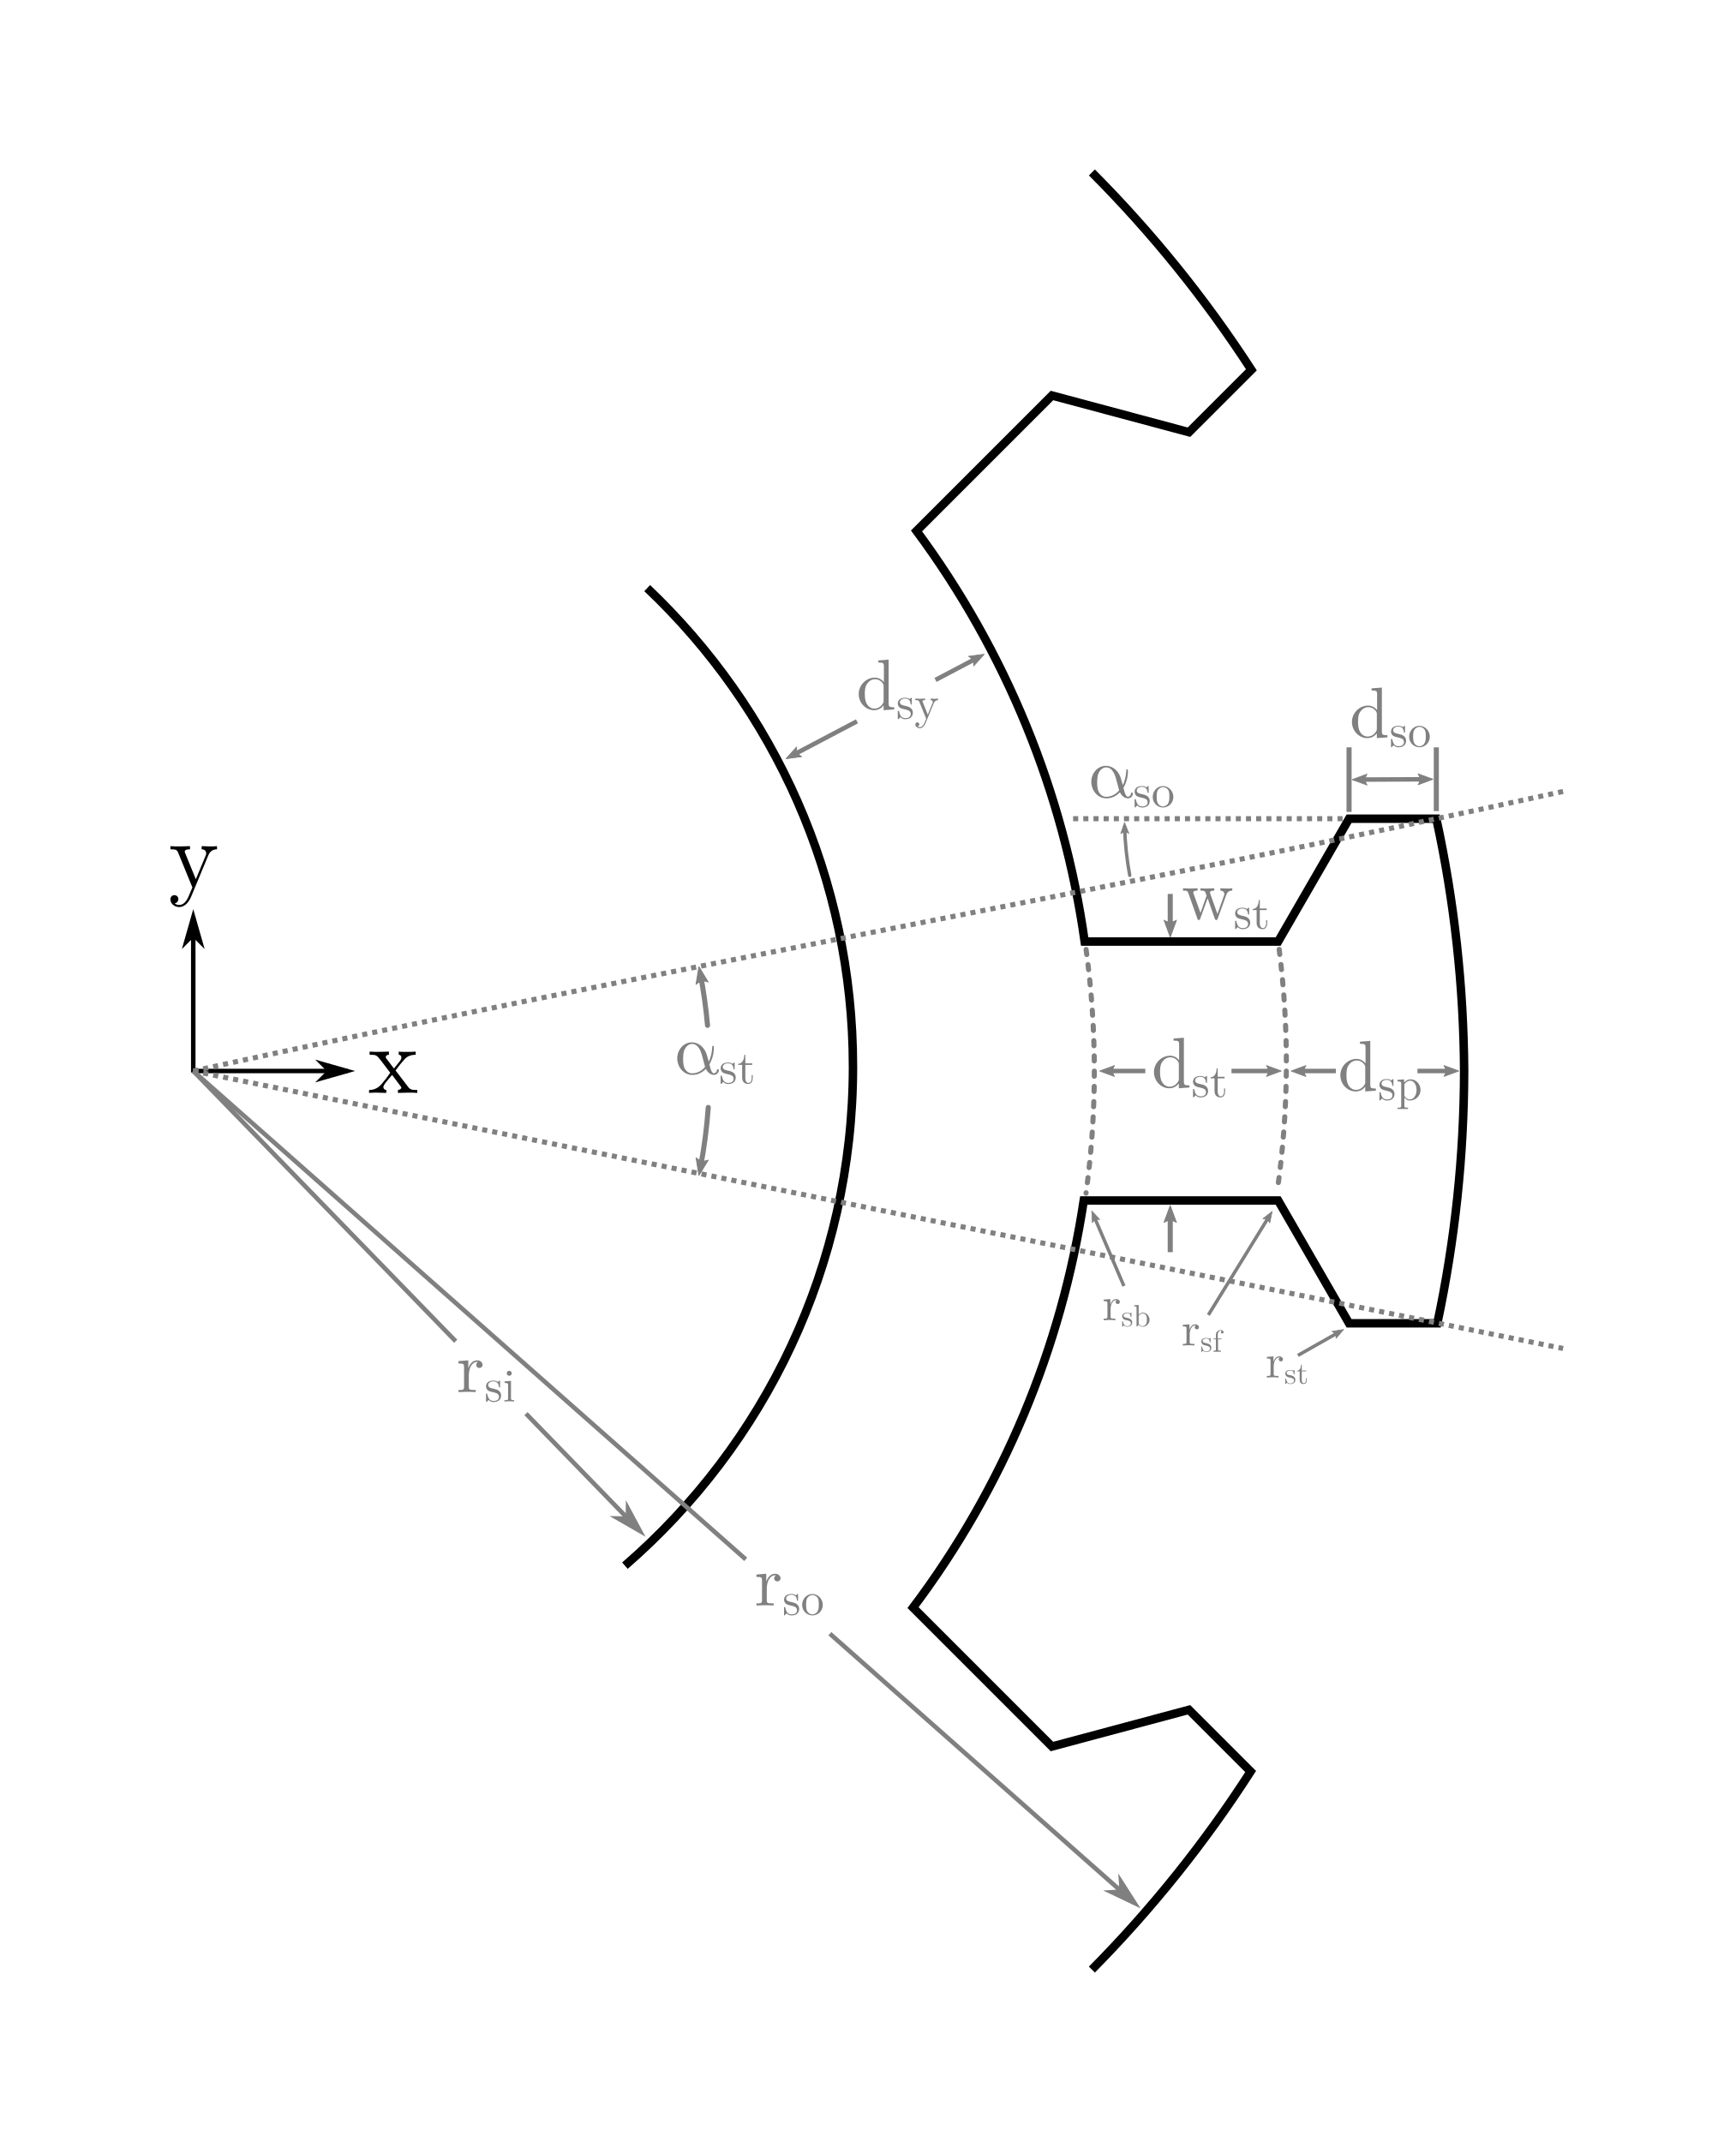
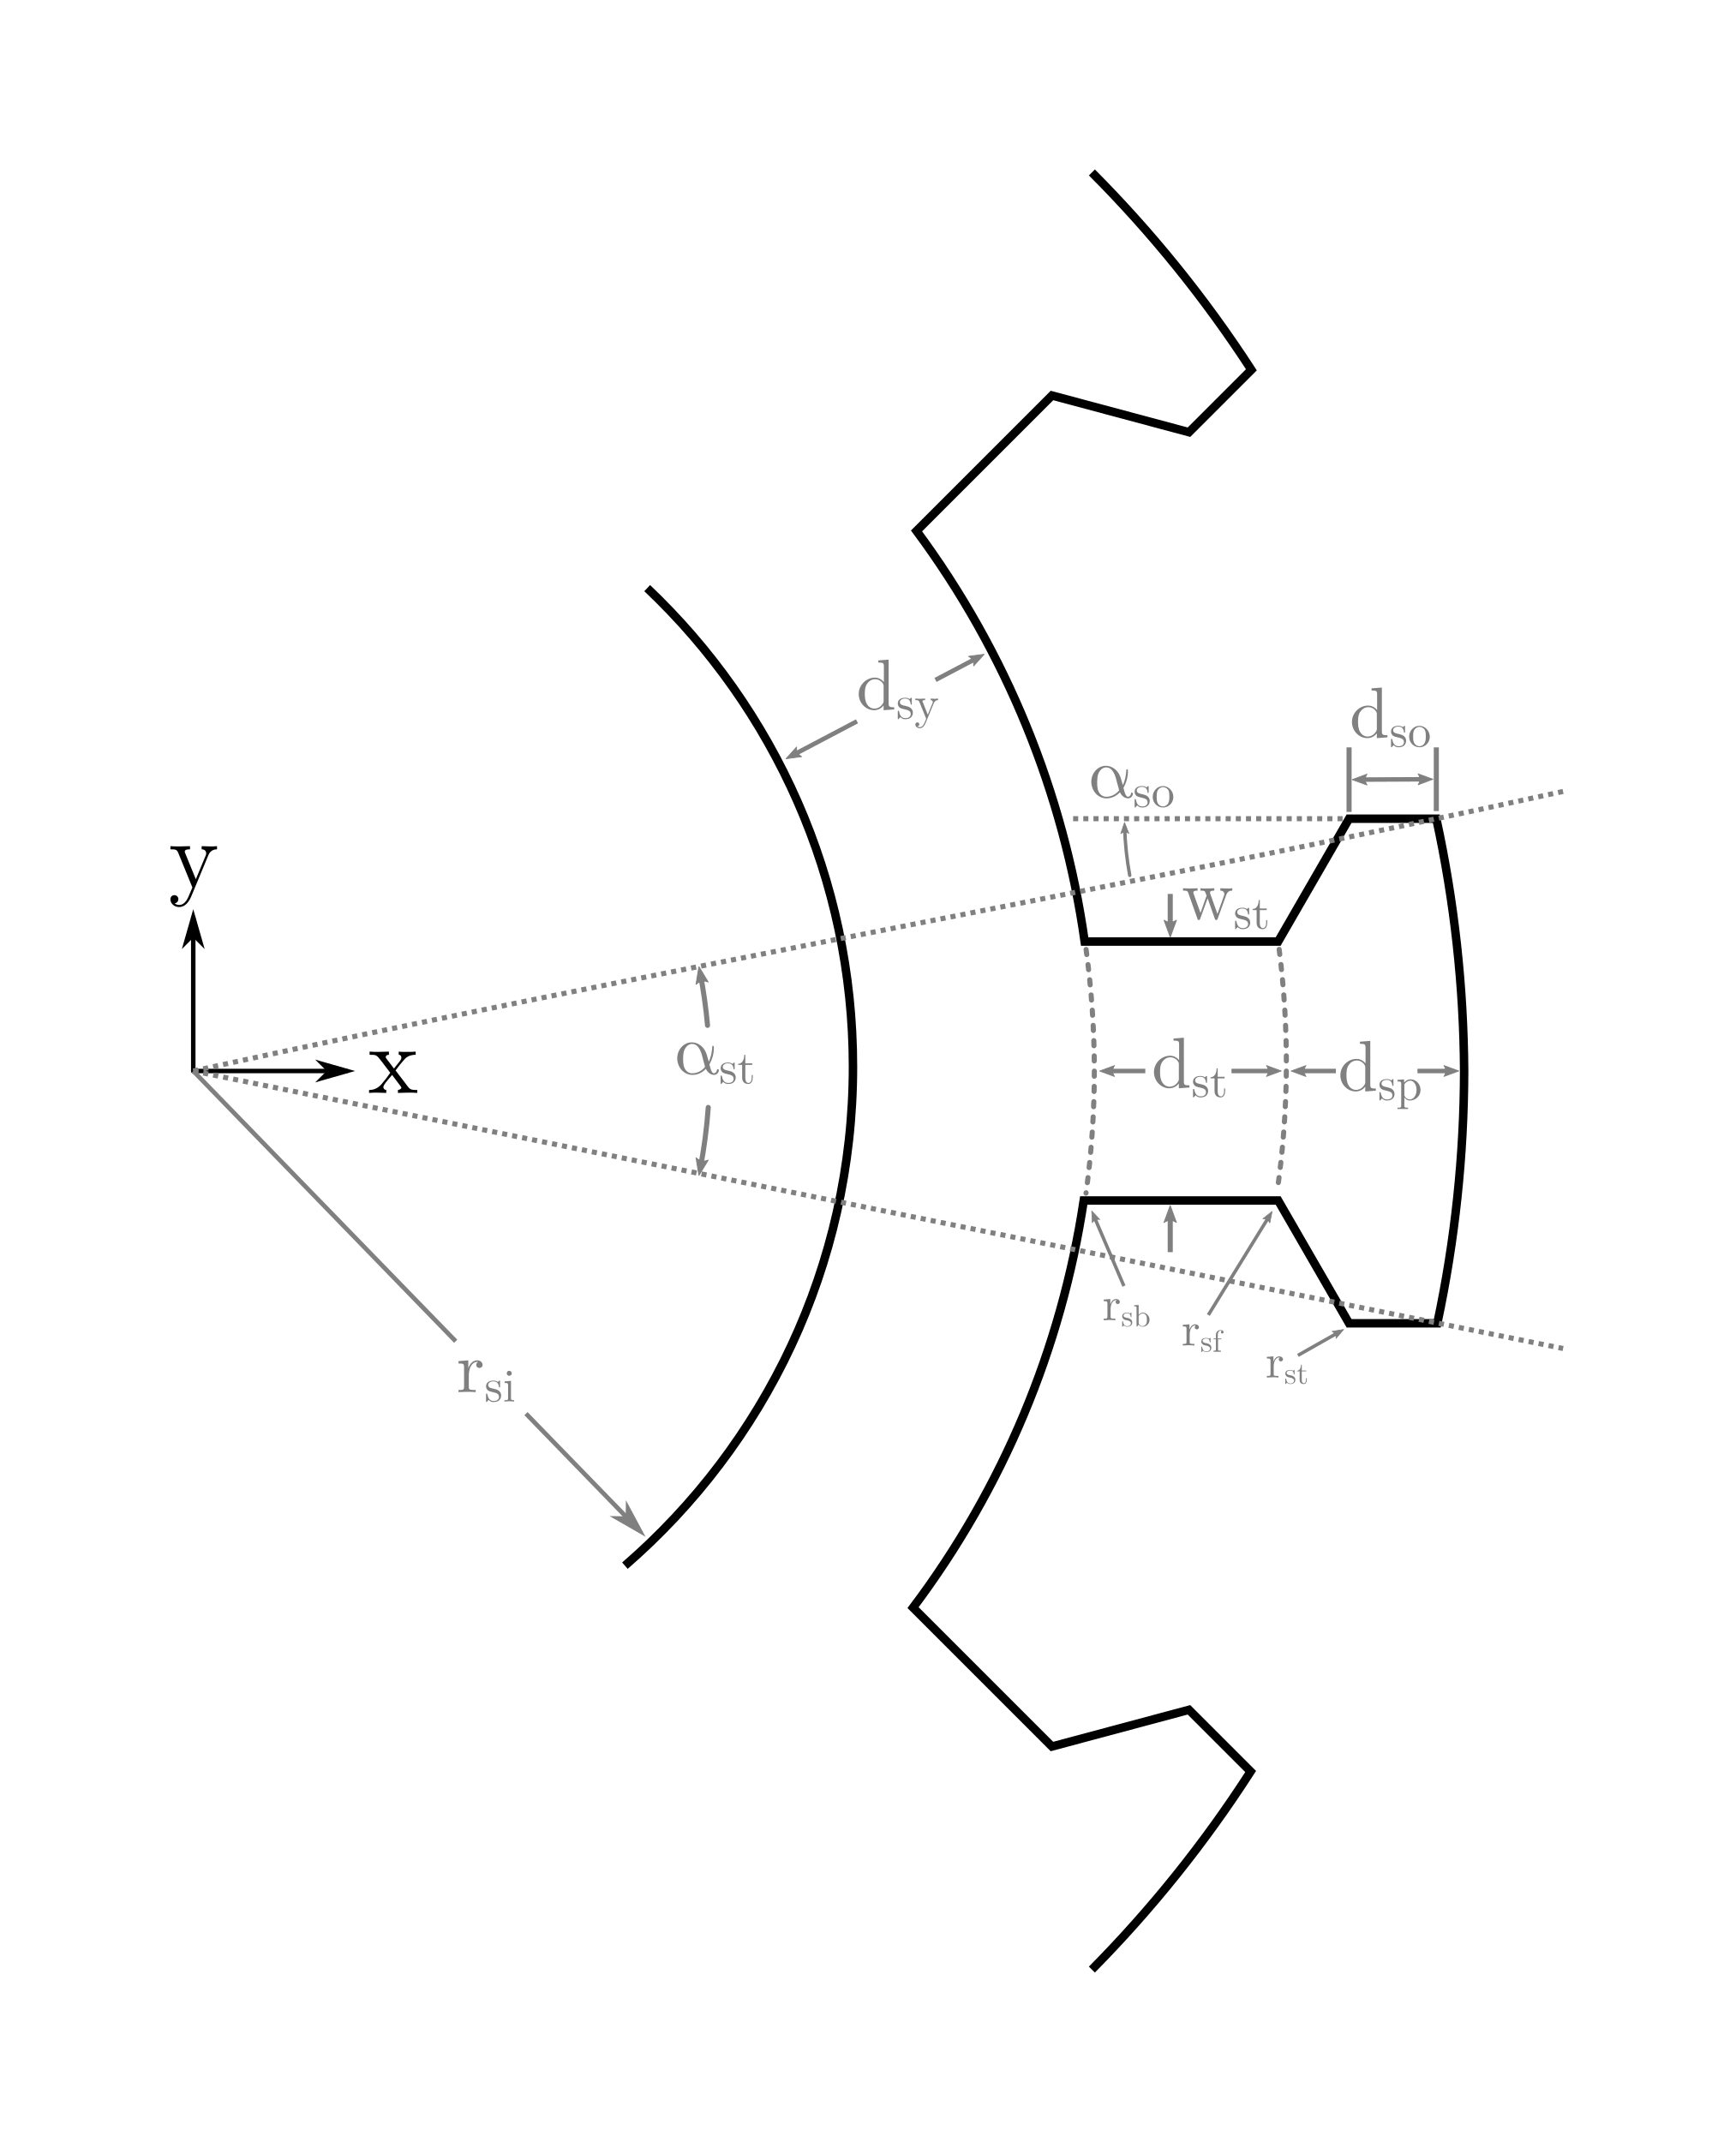
<svg xmlns="http://www.w3.org/2000/svg" width="102.416mm" height="126.409mm" viewBox="0 0 102.416 126.409" version="1.1" id="svg837">
  <defs id="defs831">
    <marker style="overflow:visible" id="marker3880" refX="0" refY="0" orient="auto">
      <path transform="matrix(0.3,0,0,0.3,-0.69,0)" d="M 8.719,4.034 -2.207,0.016 8.719,-4.002 c -1.745,2.372 -1.735,5.617 -6e-7,8.035 z" style="fill:#808080;fill-opacity:1;fill-rule:evenodd;stroke:#808080;stroke-width:0.625;stroke-linejoin:round;stroke-opacity:1" id="path3878" />
    </marker>
    <marker style="overflow:visible" id="marker3570" refX="0" refY="0" orient="auto">
      <path transform="matrix(0.3,0,0,0.3,-0.69,0)" d="M 8.719,4.034 -2.207,0.016 8.719,-4.002 c -1.745,2.372 -1.735,5.617 -6e-7,8.035 z" style="fill:#808080;fill-opacity:1;fill-rule:evenodd;stroke:#808080;stroke-width:0.625;stroke-linejoin:round;stroke-opacity:1" id="path3568" />
    </marker>
    <marker orient="auto" refY="0" refX="0" id="marker3248" style="overflow:visible">
      <path id="path3246" style="fill:#808080;fill-opacity:1;fill-rule:evenodd;stroke:#808080;stroke-width:0.625;stroke-linejoin:round;stroke-opacity:1" d="M 8.719,4.034 -2.207,0.016 8.719,-4.002 c -1.745,2.372 -1.735,5.617 -6e-7,8.035 z" transform="matrix(-0.3,0,0,-0.3,0.69,0)" />
    </marker>
    <marker orient="auto" refY="0" refX="0" id="marker2950" style="overflow:visible">
      <path id="path2948" style="fill:#808080;fill-opacity:1;fill-rule:evenodd;stroke:#808080;stroke-width:0.625;stroke-linejoin:round;stroke-opacity:1" d="M 8.719,4.034 -2.207,0.016 8.719,-4.002 c -1.745,2.372 -1.735,5.617 -6e-7,8.035 z" transform="matrix(-0.3,0,0,-0.3,0.69,0)" />
    </marker>
    <marker orient="auto" refY="0" refX="0" id="marker2658" style="overflow:visible">
      <path id="path2656" style="fill:#808080;fill-opacity:1;fill-rule:evenodd;stroke:#808080;stroke-width:0.625;stroke-linejoin:round;stroke-opacity:1" d="M 8.719,4.034 -2.207,0.016 8.719,-4.002 c -1.745,2.372 -1.735,5.617 -6e-7,8.035 z" transform="matrix(-0.3,0,0,-0.3,0.69,0)" />
    </marker>
    <marker orient="auto" refY="0" refX="0" id="marker20296" style="overflow:visible">
      <path id="path20294" style="fill:#808080;fill-opacity:1;fill-rule:evenodd;stroke:#808080;stroke-width:0.625;stroke-linejoin:round;stroke-opacity:1" d="M 8.719,4.034 -2.207,0.016 8.719,-4.002 c -1.745,2.372 -1.735,5.617 -6e-7,8.035 z" transform="matrix(0.3,0,0,0.3,-0.69,0)" />
    </marker>
    <marker orient="auto" refY="0" refX="0" id="marker20010" style="overflow:visible">
      <path id="path20008" style="fill:#808080;fill-opacity:1;fill-rule:evenodd;stroke:#808080;stroke-width:0.625;stroke-linejoin:round;stroke-opacity:1" d="M 8.719,4.034 -2.207,0.016 8.719,-4.002 c -1.745,2.372 -1.735,5.617 -6e-7,8.035 z" transform="matrix(0.3,0,0,0.3,-0.69,0)" />
    </marker>
    <marker orient="auto" refY="0" refX="0" id="marker19730" style="overflow:visible">
      <path id="path19728" style="fill:#808080;fill-opacity:1;fill-rule:evenodd;stroke:#808080;stroke-width:0.625;stroke-linejoin:round;stroke-opacity:1" d="M 8.719,4.034 -2.207,0.016 8.719,-4.002 c -1.745,2.372 -1.735,5.617 -6e-7,8.035 z" transform="matrix(0.3,0,0,0.3,-0.69,0)" />
    </marker>
    <marker style="overflow:visible" id="marker17805" refX="0" refY="0" orient="auto">
      <path transform="matrix(0.3,0,0,0.3,-0.69,0)" d="M 8.719,4.034 -2.207,0.016 8.719,-4.002 c -1.745,2.372 -1.735,5.617 -6e-7,8.035 z" style="fill:#808080;fill-opacity:1;fill-rule:evenodd;stroke:#808080;stroke-width:0.625;stroke-linejoin:round;stroke-opacity:1" id="path17803" />
    </marker>
    <marker orient="auto" refY="0" refX="0" id="marker17391" style="overflow:visible">
      <path id="path17389" style="fill:#808080;fill-opacity:1;fill-rule:evenodd;stroke:#808080;stroke-width:0.625;stroke-linejoin:round;stroke-opacity:1" d="M 8.719,4.034 -2.207,0.016 8.719,-4.002 c -1.745,2.372 -1.735,5.617 -6e-7,8.035 z" transform="matrix(0.3,0,0,0.3,-0.69,0)" />
    </marker>
    <marker style="overflow:visible" id="marker17285" refX="0" refY="0" orient="auto">
      <path transform="matrix(-0.3,0,0,-0.3,0.69,0)" d="M 8.719,4.034 -2.207,0.016 8.719,-4.002 c -1.745,2.372 -1.735,5.617 -6e-7,8.035 z" style="fill:#808080;fill-opacity:1;fill-rule:evenodd;stroke:#808080;stroke-width:0.625;stroke-linejoin:round;stroke-opacity:1" id="path17283" />
    </marker>
    <marker orient="auto" refY="0" refX="0" id="marker16045" style="overflow:visible">
      <path id="path16043" style="fill:#808080;fill-opacity:1;fill-rule:evenodd;stroke:#808080;stroke-width:0.625;stroke-linejoin:round;stroke-opacity:1" d="M 8.719,4.034 -2.207,0.016 8.719,-4.002 c -1.745,2.372 -1.735,5.617 -6e-7,8.035 z" transform="matrix(-0.3,0,0,-0.3,0.69,0)" />
    </marker>
    <marker style="overflow:visible" id="marker15777" refX="0" refY="0" orient="auto">
      <path transform="matrix(0.3,0,0,0.3,-0.69,0)" d="M 8.719,4.034 -2.207,0.016 8.719,-4.002 c -1.745,2.372 -1.735,5.617 -6e-7,8.035 z" style="fill:#808080;fill-opacity:1;fill-rule:evenodd;stroke:#808080;stroke-width:0.625;stroke-linejoin:round;stroke-opacity:1" id="path15775" />
    </marker>
    <marker style="overflow:visible" id="marker15515" refX="0" refY="0" orient="auto">
      <path transform="matrix(-0.3,0,0,-0.3,0.69,0)" d="M 8.719,4.034 -2.207,0.016 8.719,-4.002 c -1.745,2.372 -1.735,5.617 -6e-7,8.035 z" style="fill:#808080;fill-opacity:1;fill-rule:evenodd;stroke:#808080;stroke-width:0.625;stroke-linejoin:round;stroke-opacity:1" id="path15513" />
    </marker>
    <marker orient="auto" refY="0" refX="0" id="marker15259" style="overflow:visible">
      <path id="path15257" style="fill:#808080;fill-opacity:1;fill-rule:evenodd;stroke:#808080;stroke-width:0.625;stroke-linejoin:round;stroke-opacity:1" d="M 8.719,4.034 -2.207,0.016 8.719,-4.002 c -1.745,2.372 -1.735,5.617 -6e-7,8.035 z" transform="matrix(0.3,0,0,0.3,-0.69,0)" />
    </marker>
    <marker orient="auto" refY="0" refX="0" id="marker14643" style="overflow:visible">
      <path id="path14641" style="fill:#808080;fill-opacity:1;fill-rule:evenodd;stroke:#808080;stroke-width:0.625;stroke-linejoin:round;stroke-opacity:1" d="M 8.719,4.034 -2.207,0.016 8.719,-4.002 c -1.745,2.372 -1.735,5.617 -6e-7,8.035 z" transform="matrix(-0.3,0,0,-0.3,0.69,0)" />
    </marker>
    <marker style="overflow:visible" id="marker14399" refX="0" refY="0" orient="auto">
      <path transform="matrix(0.3,0,0,0.3,-0.69,0)" d="M 8.719,4.034 -2.207,0.016 8.719,-4.002 c -1.745,2.372 -1.735,5.617 -6e-7,8.035 z" style="fill:#808080;fill-opacity:1;fill-rule:evenodd;stroke:#808080;stroke-width:0.625;stroke-linejoin:round;stroke-opacity:1" id="path14397" />
    </marker>
    <marker style="overflow:visible" id="marker9164" refX="0" refY="0" orient="auto">
      <path transform="matrix(0.3,0,0,0.3,-0.69,0)" d="M 8.719,4.034 -2.207,0.016 8.719,-4.002 c -1.745,2.372 -1.735,5.617 -6e-7,8.035 z" style="fill:#808080;fill-opacity:1;fill-rule:evenodd;stroke:#808080;stroke-width:0.625;stroke-linejoin:round;stroke-opacity:1" id="path9162" />
    </marker>
    <marker orient="auto" refY="0" refX="0" id="marker8352" style="overflow:visible">
      <path id="path8350" style="fill:#808080;fill-opacity:1;fill-rule:evenodd;stroke:#808080;stroke-width:0.625;stroke-linejoin:round;stroke-opacity:1" d="M 8.719,4.034 -2.207,0.016 8.719,-4.002 c -1.745,2.372 -1.735,5.617 -6e-7,8.035 z" transform="matrix(0.3,0,0,0.3,-0.69,0)" />
    </marker>
    <marker orient="auto" refY="0" refX="0" id="marker8126" style="overflow:visible">
      <path id="path8124" d="M 0,0 5,-5 -12.5,0 5,5 Z" style="fill:#808080;fill-opacity:1;fill-rule:evenodd;stroke:#808080;stroke-width:1pt;stroke-opacity:1" transform="matrix(-0.4,0,0,-0.4,-4,0)" />
-     </marker>
-     <marker style="overflow:visible" id="marker7640" refX="0" refY="0" orient="auto">
-       <path transform="matrix(-0.4,0,0,-0.4,-4,0)" style="fill:#808080;fill-opacity:1;fill-rule:evenodd;stroke:#808080;stroke-width:1pt;stroke-opacity:1" d="M 0,0 5,-5 -12.5,0 5,5 Z" id="path7638" />
    </marker>
    <marker orient="auto" refY="0" refX="0" id="marker7438" style="overflow:visible">
      <path id="path7436" d="M 0,0 5,-5 -12.5,0 5,5 Z" style="fill:#808080;fill-opacity:1;fill-rule:evenodd;stroke:#808080;stroke-width:1pt;stroke-opacity:1" transform="matrix(-0.4,0,0,-0.4,-4,0)" />
    </marker>
    <marker style="overflow:visible" id="marker7230" refX="0" refY="0" orient="auto">
      <path transform="matrix(-0.4,0,0,-0.4,-4,0)" style="fill:#000000;fill-opacity:1;fill-rule:evenodd;stroke:#000000;stroke-width:1pt;stroke-opacity:1" d="M 0,0 5,-5 -12.5,0 5,5 Z" id="path7228" />
    </marker>
    <marker orient="auto" refY="0" refX="0" id="marker7028" style="overflow:visible">
      <path id="path7026" d="M 0,0 5,-5 -12.5,0 5,5 Z" style="fill:#000000;fill-opacity:1;fill-rule:evenodd;stroke:#000000;stroke-width:1pt;stroke-opacity:1" transform="matrix(-0.4,0,0,-0.4,-4,0)" />
    </marker>
    <marker style="overflow:visible" id="marker6234" refX="0" refY="0" orient="auto">
      <path transform="matrix(-0.4,0,0,-0.4,-4,0)" style="fill:#808080;fill-opacity:1;fill-rule:evenodd;stroke:#808080;stroke-width:1pt;stroke-opacity:1" d="M 0,0 5,-5 -12.5,0 5,5 Z" id="path6232" />
    </marker>
    <marker orient="auto" refY="0" refX="0" id="marker5826" style="overflow:visible">
      <path id="path5824" d="M 0,0 5,-5 -12.5,0 5,5 Z" style="fill:#000000;fill-opacity:1;fill-rule:evenodd;stroke:#000000;stroke-width:1pt;stroke-opacity:1" transform="matrix(-0.4,0,0,-0.4,-4,0)" />
    </marker>
    <marker orient="auto" refY="0" refX="0" id="marker3124" style="overflow:visible">
      <path id="path3122" style="fill:#808080;fill-opacity:1;fill-rule:evenodd;stroke:#808080;stroke-width:0.625;stroke-linejoin:round;stroke-opacity:1" d="M 8.719,4.034 -2.207,0.016 8.719,-4.002 c -1.745,2.372 -1.735,5.617 -6e-7,8.035 z" transform="matrix(-0.3,0,0,-0.3,0.69,0)" />
    </marker>
    <marker style="overflow:visible" id="marker1741" refX="0" refY="0" orient="auto">
      <path transform="matrix(-0.4,0,0,-0.4,-4,0)" style="fill:#000000;fill-opacity:1;fill-rule:evenodd;stroke:#000000;stroke-width:1pt;stroke-opacity:1" d="M 0,0 5,-5 -12.5,0 5,5 Z" id="path1739" />
    </marker>
    <marker orient="auto" refY="0" refX="0" id="marker12119" style="overflow:visible">
      <path id="path12117" d="M 0,0 5,-5 -12.5,0 5,5 Z" style="fill:#808080;fill-opacity:1;fill-rule:evenodd;stroke:#808080;stroke-width:1pt;stroke-opacity:1" transform="matrix(-0.4,0,0,-0.4,-4,0)" />
    </marker>
    <marker orient="auto" refY="0" refX="0" id="marker11779" style="overflow:visible">
      <path id="path11777" d="M 0,0 5,-5 -12.5,0 5,5 Z" style="fill:#808080;fill-opacity:1;fill-rule:evenodd;stroke:#808080;stroke-width:1pt;stroke-opacity:1" transform="matrix(0.4,0,0,0.4,4,0)" />
    </marker>
    <marker style="overflow:visible" id="marker4852" refX="0" refY="0" orient="auto">
      <path transform="matrix(-0.3,0,0,-0.3,0.69,0)" d="M 8.719,4.034 -2.207,0.016 8.719,-4.002 c -1.745,2.372 -1.735,5.617 -6e-7,8.035 z" style="fill:#808080;fill-opacity:1;fill-rule:evenodd;stroke:#808080;stroke-width:0.625;stroke-linejoin:round;stroke-opacity:1" id="path4850" />
    </marker>
    <marker style="overflow:visible" id="marker3691" refX="0" refY="0" orient="auto">
      <path transform="matrix(-0.3,0,0,-0.3,0.69,0)" d="M 8.719,4.034 -2.207,0.016 8.719,-4.002 c -1.745,2.372 -1.735,5.617 -6e-7,8.035 z" style="fill:#000000;fill-opacity:1;fill-rule:evenodd;stroke:#000000;stroke-width:0.625;stroke-linejoin:round;stroke-opacity:1" id="path3689" />
    </marker>
    <marker style="overflow:visible" id="marker3429" refX="0" refY="0" orient="auto">
      <path transform="matrix(0.2,0,0,0.2,1.2,0)" style="fill:#808080;fill-opacity:1;fill-rule:evenodd;stroke:#808080;stroke-width:1pt;stroke-opacity:1" d="M 0,0 5,-5 -12.5,0 5,5 Z" id="path3427" />
    </marker>
    <marker style="overflow:visible" id="marker2019" refX="0" refY="0" orient="auto">
      <path transform="matrix(-0.3,0,0,-0.3,0.69,0)" d="M 8.719,4.034 -2.207,0.016 8.719,-4.002 c -1.745,2.372 -1.735,5.617 -6e-7,8.035 z" style="fill:#999999;fill-opacity:1;fill-rule:evenodd;stroke:#999999;stroke-width:0.625;stroke-linejoin:round;stroke-opacity:1" id="path2017" />
    </marker>
    <marker style="overflow:visible" id="marker1781" refX="0" refY="0" orient="auto">
      <path transform="matrix(0.3,0,0,0.3,-0.69,0)" d="M 8.719,4.034 -2.207,0.016 8.719,-4.002 c -1.745,2.372 -1.735,5.617 -6e-7,8.035 z" style="fill:#808080;fill-opacity:1;fill-rule:evenodd;stroke:#808080;stroke-width:0.625;stroke-linejoin:round;stroke-opacity:1" id="path1779" />
    </marker>
    <marker orient="auto" refY="0" refX="0" id="marker1488" style="overflow:visible">
      <path id="path1486" d="M 0,0 5,-5 -12.5,0 5,5 Z" style="fill:#000000;fill-opacity:1;fill-rule:evenodd;stroke:#000000;stroke-width:1pt;stroke-opacity:1" transform="matrix(-0.4,0,0,-0.4,-4,0)" />
    </marker>
    <marker orient="auto" refY="0" refX="0" id="marker1244" style="overflow:visible">
      <path id="path1242" d="M 0,0 5,-5 -12.5,0 5,5 Z" style="fill:#000000;fill-opacity:1;fill-rule:evenodd;stroke:#000000;stroke-width:1pt;stroke-opacity:1" transform="matrix(-0.4,0,0,-0.4,-4,0)" />
    </marker>
    <marker style="overflow:visible" id="marker16235" refX="0" refY="0" orient="auto">
      <path transform="matrix(-0.3,0,0,-0.3,0.69,0)" d="M 8.719,4.034 -2.207,0.016 8.719,-4.002 c -1.745,2.372 -1.735,5.617 -6e-7,8.035 z" style="fill:#000000;fill-opacity:1;fill-rule:evenodd;stroke:#000000;stroke-width:0.625;stroke-linejoin:round;stroke-opacity:1" id="path16233" />
    </marker>
    <marker style="overflow:visible" id="marker15525" refX="0" refY="0" orient="auto">
      <path transform="matrix(-0.4,0,0,-0.4,-4,0)" style="fill:#000000;fill-opacity:1;fill-rule:evenodd;stroke:#000000;stroke-width:1pt;stroke-opacity:1" d="M 0,0 5,-5 -12.5,0 5,5 Z" id="path15523" />
    </marker>
    <marker orient="auto" refY="0" refX="0" id="marker9500" style="overflow:visible">
      <path id="path9498" d="M 0,0 5,-5 -12.5,0 5,5 Z" style="fill:#000000;fill-opacity:1;fill-rule:evenodd;stroke:#000000;stroke-width:1pt;stroke-opacity:1" transform="matrix(-0.4,0,0,-0.4,-4,0)" />
    </marker>
    <marker orient="auto" refY="0" refX="0" id="marker9322" style="overflow:visible">
      <path id="path9320" d="M 0,0 5,-5 -12.5,0 5,5 Z" style="fill:#000000;fill-opacity:1;fill-rule:evenodd;stroke:#000000;stroke-width:1pt;stroke-opacity:1" transform="matrix(0.4,0,0,0.4,4,0)" />
    </marker>
    <marker orient="auto" refY="0" refX="0" id="marker8403" style="overflow:visible">
      <path id="path8401" d="M 0,0 5,-5 -12.5,0 5,5 Z" style="fill:#999999;fill-opacity:1;fill-rule:evenodd;stroke:#999999;stroke-width:1pt;stroke-opacity:1" transform="matrix(0.4,0,0,0.4,4,0)" />
    </marker>
    <marker orient="auto" refY="0" refX="0" id="marker8209" style="overflow:visible">
      <path id="path8207" d="M 0,0 5,-5 -12.5,0 5,5 Z" style="fill:#000000;fill-opacity:1;fill-rule:evenodd;stroke:#000000;stroke-width:1pt;stroke-opacity:1" transform="matrix(-0.4,0,0,-0.4,-4,0)" />
    </marker>
    <marker orient="auto" refY="0" refX="0" id="marker8061" style="overflow:visible">
      <path id="path8059" d="M 0,0 5,-5 -12.5,0 5,5 Z" style="fill:#999999;fill-opacity:1;fill-rule:evenodd;stroke:#999999;stroke-width:1pt;stroke-opacity:1" transform="matrix(0.4,0,0,0.4,4,0)" />
    </marker>
    <marker style="overflow:visible" id="marker7820" refX="0" refY="0" orient="auto">
      <path transform="matrix(-0.4,0,0,-0.4,-4,0)" style="fill:#000000;fill-opacity:1;fill-rule:evenodd;stroke:#000000;stroke-width:1pt;stroke-opacity:1" d="M 0,0 5,-5 -12.5,0 5,5 Z" id="path7818" />
    </marker>
    <marker style="overflow:visible" id="marker7684" refX="0" refY="0" orient="auto">
      <path transform="matrix(0.4,0,0,0.4,4,0)" style="fill:#000000;fill-opacity:1;fill-rule:evenodd;stroke:#000000;stroke-width:1pt;stroke-opacity:1" d="M 0,0 5,-5 -12.5,0 5,5 Z" id="path7682" />
    </marker>
    <marker style="overflow:visible" id="marker4374" refX="0" refY="0" orient="auto">
      <path transform="matrix(-0.4,0,0,-0.4,-4,0)" style="fill:#000000;fill-opacity:1;fill-rule:evenodd;stroke:#000000;stroke-width:1pt;stroke-opacity:1" d="M 0,0 5,-5 -12.5,0 5,5 Z" id="path4372" />
    </marker>
    <marker orient="auto" refY="0" refX="0" id="Arrow2Mstart" style="overflow:visible">
      <path id="path1509" style="fill:#000000;fill-opacity:1;fill-rule:evenodd;stroke:#000000;stroke-width:0.625;stroke-linejoin:round;stroke-opacity:1" d="M 8.719,4.034 -2.207,0.016 8.719,-4.002 c -1.745,2.372 -1.735,5.617 -6e-7,8.035 z" transform="scale(0.6)" />
    </marker>
    <marker orient="auto" refY="0" refX="0" id="Arrow1Mend" style="overflow:visible">
      <path id="path1494" d="M 0,0 5,-5 -12.5,0 5,5 Z" style="fill:#000000;fill-opacity:1;fill-rule:evenodd;stroke:#000000;stroke-width:1pt;stroke-opacity:1" transform="matrix(-0.4,0,0,-0.4,-4,0)" />
    </marker>
    <marker style="overflow:visible" id="marker4852-2" refX="0" refY="0" orient="auto">
      <path transform="matrix(-0.3,0,0,-0.3,0.69,0)" d="M 8.719,4.034 -2.207,0.016 8.719,-4.002 c -1.745,2.372 -1.735,5.617 -6e-7,8.035 z" style="fill:#000000;fill-opacity:1;fill-rule:evenodd;stroke:#000000;stroke-width:0.625;stroke-linejoin:round;stroke-opacity:1" id="path4850-0" />
    </marker>
    <marker style="overflow:visible" id="marker4852-2-2" refX="0" refY="0" orient="auto">
      <path transform="matrix(-0.3,0,0,-0.3,0.69,0)" d="M 8.719,4.034 -2.207,0.016 8.719,-4.002 c -1.745,2.372 -1.735,5.617 -6e-7,8.035 z" style="fill:#000000;fill-opacity:1;fill-rule:evenodd;stroke:#000000;stroke-width:0.625;stroke-linejoin:round;stroke-opacity:1" id="path4850-0-3" />
    </marker>
  </defs>
  <g id="layer1" style="display:none" transform="translate(-54.94765,-52.58823)">
    <path style="fill:#000000;fill-opacity:0.392;stroke:#000000;stroke-width:1.89;stroke-miterlimit:4;stroke-dasharray:none;stroke-opacity:1" d="m 412,116.02 a 272.5,272.5 0 0 0 -56.277,6.201 v 19.461 l 27.396,15.816 v 42.357 a 201,201 0 0 0 -91.711,38.168 l -30.08,-30.078 8.189,-30.557 -13.918,-13.918 a 272.5,272.5 0 0 0 -44.021,35.566 272.5,272.5 0 0 0 -35.41,44.18 l 13.762,13.76 30.555,-8.188 30.199,30.197 a 201,201 0 0 0 -37.516,91.592 h -43.129 l -15.816,-27.396 h -19.684 a 272.5,272.5 0 0 0 -5.979,56.277 272.5,272.5 0 0 0 6.201,56.277 h 19.461 l 15.816,-27.396 h 43.439 a 201,201 0 0 0 38.027,90.771 l -31.021,31.02 -30.555,-8.188 -13.92,13.918 a 272.5,272.5 0 0 0 35.568,44.021 272.5,272.5 0 0 0 44.178,35.408 l 13.762,-13.76 -8.189,-30.557 31.139,-31.137 a 201,201 0 0 0 90.652,37.398 v 44.186 l -27.396,15.816 v 19.684 A 272.5,272.5 0 0 0 412,682.9 a 272.5,272.5 0 0 0 56.277,-6.201 v -19.461 l -27.396,-15.816 v -44.238 a 201,201 0 0 0 90.643,-37.355 l 31.148,31.146 -8.189,30.557 13.918,13.918 a 272.5,272.5 0 0 0 44.021,-35.566 272.5,272.5 0 0 0 35.41,-44.18 l -13.762,-13.76 -30.555,8.188 -30.982,-30.98 a 201,201 0 0 0 38.07,-90.811 h 43.357 l 15.816,27.396 h 19.684 a 272.5,272.5 0 0 0 5.979,-56.277 272.5,272.5 0 0 0 -6.201,-56.277 h -19.461 l -15.816,27.398 h -43.154 a 201,201 0 0 0 -37.5,-91.584 l 30.209,-30.207 30.555,8.188 13.92,-13.918 a 272.5,272.5 0 0 0 -35.568,-44.021 272.5,272.5 0 0 0 -44.178,-35.408 l -13.762,13.76 8.189,30.557 -30.043,30.041 a 201,201 0 0 0 -91.748,-38.184 v -42.305 l 27.396,-15.816 V 121.998 A 272.5,272.5 0 0 0 412,116.02 Z m 0,135.367 A 147.134,147.134 0 0 1 559.135,398.52 147.134,147.134 0 0 1 412,545.654 147.134,147.134 0 0 1 264.865,398.52 147.134,147.134 0 0 1 412,251.387 Z" transform="scale(0.2645833)" id="path1815" />
    <path style="fill:#000000;fill-opacity:0.392;stroke:#000000;stroke-width:1.751;stroke-miterlimit:4;stroke-dasharray:none;stroke-opacity:1" d="M 412,71.33 A 328.129,328.129 0 0 0 83.871,399.459 328.129,328.129 0 0 0 412,727.59 328.129,328.129 0 0 0 740.129,399.459 328.129,328.129 0 0 0 412,71.33 Z m 0,31.131 a 297,297 0 0 1 297,296.998 297,297 0 0 1 -297,297 297,297 0 0 1 -297,-297 297,297 0 0 1 297,-296.998 z" transform="scale(0.2645833)" id="path5588" />
    <path style="fill:#ff0000;fill-opacity:0.392;stroke:#000000;stroke-width:1.89;stroke-miterlimit:4;stroke-dasharray:none;stroke-opacity:1" d="m 406.168,86.455 a 313.06,313.06 0 0 0 -31.221,2.145 l 1.945,16.316 A 297,297 0 0 1 412,102.461 a 297,297 0 0 1 35.195,2.322 l 1.932,-16.174 a 313.06,313.06 0 0 0 -42.959,-2.154 z" transform="scale(0.2645833)" id="path5623" />
    <path id="path5630" d="m 75.89,29.769 a 82.83,82.83 0 0 0 -7.415,3.685 l 2.128,3.791 a 78.581,78.581 0 0 1 8.333,-4.155 78.581,78.581 0 0 1 8.838,-2.996 L 86.61,25.946 A 82.83,82.83 0 0 0 75.89,29.769 Z" style="fill:#0005ff;fill-opacity:0.392;stroke:#000000;stroke-width:0.5;stroke-miterlimit:4;stroke-dasharray:none;stroke-opacity:1" />
    <path style="fill:#ff0000;fill-opacity:0.392;stroke:#000000;stroke-width:0.5;stroke-miterlimit:4;stroke-dasharray:none;stroke-opacity:1" d="m 49.358,48.222 a 82.83,82.83 0 0 0 -5.44,6.242 l 3.417,2.689 a 78.581,78.581 0 0 1 6.109,-7.028 78.581,78.581 0 0 1 7.019,-6.15 l -2.665,-3.387 a 82.83,82.83 0 0 0 -8.44,7.634 z" id="path5632" />
    <path id="path5634" d="m 31.906,75.424 a 82.83,82.83 0 0 0 -2.637,7.849 l 4.185,1.177 a 78.581,78.581 0 0 1 2.955,-8.83 78.581,78.581 0 0 1 4.131,-8.368 l -3.758,-2.11 a 82.83,82.83 0 0 0 -4.876,10.283 z" style="fill:#0005ff;fill-opacity:0.392;stroke:#000000;stroke-width:0.5;stroke-miterlimit:4;stroke-dasharray:none;stroke-opacity:1" />
    <path style="fill:#ff0000;fill-opacity:0.392;stroke:#000000;stroke-width:0.5;stroke-miterlimit:4;stroke-dasharray:none;stroke-opacity:1" d="m 26.192,107.234 a 82.83,82.83 0 0 0 0.567,8.26 l 4.317,-0.515 a 78.581,78.581 0 0 1 -0.65,-9.289 78.581,78.581 0 0 1 0.614,-9.312 l -4.279,-0.511 A 82.83,82.83 0 0 0 26.192,107.234 Z" id="path5636" />
    <path id="path5638" d="m 33.087,138.808 a 82.83,82.83 0 0 0 3.685,7.415 l 3.791,-2.128 a 78.581,78.581 0 0 1 -4.155,-8.333 78.581,78.581 0 0 1 -2.996,-8.838 l -4.149,1.165 a 82.83,82.83 0 0 0 3.823,10.719 z" style="fill:#0005ff;fill-opacity:0.392;stroke:#000000;stroke-width:0.5;stroke-miterlimit:4;stroke-dasharray:none;stroke-opacity:1" />
    <path style="fill:#ff0000;fill-opacity:0.392;stroke:#000000;stroke-width:0.5;stroke-miterlimit:4;stroke-dasharray:none;stroke-opacity:1" d="m 51.54,165.341 a 82.83,82.83 0 0 0 6.242,5.44 l 2.689,-3.417 a 78.581,78.581 0 0 1 -7.028,-6.109 78.581,78.581 0 0 1 -6.15,-7.019 l -3.387,2.665 a 82.83,82.83 0 0 0 7.634,8.44 z" id="path5640" />
    <path id="path5642" d="m 78.742,182.793 a 82.83,82.83 0 0 0 7.849,2.637 l 1.177,-4.185 a 78.581,78.581 0 0 1 -8.83,-2.955 78.581,78.581 0 0 1 -8.368,-4.131 l -2.11,3.758 a 82.83,82.83 0 0 0 10.283,4.876 z" style="fill:#0005ff;fill-opacity:0.392;stroke:#000000;stroke-width:0.5;stroke-miterlimit:4;stroke-dasharray:none;stroke-opacity:1" />
    <path style="fill:#ff0000;fill-opacity:0.392;stroke:#000000;stroke-width:0.5;stroke-miterlimit:4;stroke-dasharray:none;stroke-opacity:1" d="m 110.551,188.506 a 82.83,82.83 0 0 0 8.26,-0.567 l -0.515,-4.317 a 78.581,78.581 0 0 1 -9.289,0.65 78.581,78.581 0 0 1 -9.312,-0.614 l -0.511,4.279 a 82.83,82.83 0 0 0 11.366,0.57 z" id="path5644" />
    <path id="path5646" d="m 142.126,181.612 a 82.83,82.83 0 0 0 7.415,-3.685 l -2.128,-3.791 a 78.581,78.581 0 0 1 -8.333,4.155 78.581,78.581 0 0 1 -8.838,2.996 l 1.165,4.149 a 82.83,82.83 0 0 0 10.719,-3.823 z" style="fill:#0005ff;fill-opacity:0.392;stroke:#000000;stroke-width:0.5;stroke-miterlimit:4;stroke-dasharray:none;stroke-opacity:1" />
    <path style="fill:#ff0000;fill-opacity:0.392;stroke:#000000;stroke-width:0.5;stroke-miterlimit:4;stroke-dasharray:none;stroke-opacity:1" d="m 168.659,163.159 a 82.83,82.83 0 0 0 5.44,-6.242 l -3.417,-2.689 a 78.581,78.581 0 0 1 -6.109,7.028 78.581,78.581 0 0 1 -7.019,6.15 l 2.665,3.387 a 82.83,82.83 0 0 0 8.44,-7.634 z" id="path5648" />
    <path id="path5650" d="m 186.111,135.957 a 82.83,82.83 0 0 0 2.637,-7.849 l -4.185,-1.177 a 78.581,78.581 0 0 1 -2.955,8.83 78.581,78.581 0 0 1 -4.131,8.368 l 3.758,2.11 a 82.83,82.83 0 0 0 4.876,-10.283 z" style="fill:#0005ff;fill-opacity:0.392;stroke:#000000;stroke-width:0.5;stroke-miterlimit:4;stroke-dasharray:none;stroke-opacity:1" />
    <path style="fill:#ff0000;fill-opacity:0.392;stroke:#000000;stroke-width:0.5;stroke-miterlimit:4;stroke-dasharray:none;stroke-opacity:1" d="m 191.824,104.147 a 82.83,82.83 0 0 0 -0.567,-8.26 l -4.317,0.515 a 78.581,78.581 0 0 1 0.65,9.289 78.581,78.581 0 0 1 -0.614,9.312 l 4.279,0.511 a 82.83,82.83 0 0 0 0.57,-11.366 z" id="path5652" />
    <path id="path5654" d="m 184.93,72.573 a 82.83,82.83 0 0 0 -3.685,-7.415 l -3.791,2.128 a 78.581,78.581 0 0 1 4.155,8.333 78.581,78.581 0 0 1 2.996,8.838 l 4.149,-1.165 a 82.83,82.83 0 0 0 -3.823,-10.719 z" style="fill:#0005ff;fill-opacity:0.392;stroke:#000000;stroke-width:0.5;stroke-miterlimit:4;stroke-dasharray:none;stroke-opacity:1" />
    <path style="fill:#ff0000;fill-opacity:0.392;stroke:#000000;stroke-width:0.5;stroke-miterlimit:4;stroke-dasharray:none;stroke-opacity:1" d="m 166.477,46.04 a 82.83,82.83 0 0 0 -6.242,-5.44 l -2.689,3.417 a 78.581,78.581 0 0 1 7.028,6.109 78.581,78.581 0 0 1 6.15,7.019 l 3.387,-2.665 a 82.83,82.83 0 0 0 -7.634,-8.44 z" id="path5656" />
    <path id="path5658" d="m 139.275,28.588 a 82.83,82.83 0 0 0 -7.849,-2.637 l -1.177,4.185 a 78.581,78.581 0 0 1 8.83,2.955 78.581,78.581 0 0 1 8.368,4.131 l 2.11,-3.758 a 82.83,82.83 0 0 0 -10.283,-4.876 z" style="fill:#0005ff;fill-opacity:0.392;stroke:#000000;stroke-width:0.5;stroke-miterlimit:4;stroke-dasharray:none;stroke-opacity:1" />
  </g>
  <g id="layer2" style="display:inline" transform="translate(-54.94765,-52.58823)">
    <path id="path5698" d="m 119.38,168.822 c 3.52,-3.561 6.66,-7.478 9.369,-11.689 l -3.641,-3.641 -8.084,2.166 -8.197,-8.197 c 5.298,-7.05 8.759,-15.307 10.073,-24.027 h 11.472 l 4.185,7.249 h 5.208 c 1.043,-4.895 1.573,-9.885 1.582,-14.89 -0.028,-5.007 -0.578,-9.997 -1.641,-14.89 h -5.149 l -4.185,7.249 h -11.418 c -1.236,-8.778 -4.647,-17.108 -9.922,-24.232 l 7.993,-7.992 8.084,2.166 3.683,-3.682 c -2.724,-4.199 -5.878,-8.102 -9.411,-11.647 M 93.139,87.296 c 7.479,7.094 12.143,17.126 12.143,28.248 7e-5,11.76 -5.215,22.303 -13.458,29.441" style="display:inline;fill:none;fill-opacity:0.392;stroke:#000000;stroke-width:0.5;stroke-miterlimit:4;stroke-dasharray:none;stroke-opacity:1" />
    <path style="fill:none;stroke:#000000;stroke-width:0.265;stroke-linecap:round;stroke-linejoin:miter;stroke-miterlimit:4;stroke-dasharray:none;stroke-opacity:1;marker-end:url(#marker1741)" d="m 66.352,115.793 v -9.028" id="path5718" />
    <path id="path5822" d="m 66.352,115.793 h 9.028" style="fill:none;stroke:#000000;stroke-width:0.265;stroke-linecap:round;stroke-linejoin:miter;stroke-miterlimit:4;stroke-dasharray:none;stroke-opacity:1;marker-end:url(#marker5826)" />
  </g>
  <g id="layer3" style="display:inline" transform="translate(-54.94765,-52.58823)">
    <path style="display:inline;fill:none;stroke:#808080;stroke-width:0.265;stroke-linecap:butt;stroke-linejoin:miter;stroke-miterlimit:4;stroke-dasharray:none;stroke-opacity:1;marker-start:url(#marker1781);marker-end:url(#marker4852)" d="m 101.651,97.194 3.867,-2.038 m 4.634,-2.442 2.553,-1.345" id="path6224" />
    <path style="display:inline;fill:none;stroke:#808080;stroke-width:0.3;stroke-linecap:butt;stroke-linejoin:miter;stroke-miterlimit:4;stroke-dasharray:none;stroke-opacity:1" d="M 134.556,100.503 V 96.694" id="path6943" />
    <path style="display:inline;fill:none;stroke:#808080;stroke-width:0.3;stroke-linecap:butt;stroke-linejoin:miter;stroke-miterlimit:4;stroke-dasharray:none;stroke-opacity:1" d="M 139.705,100.453 V 96.694" id="path6943-3" />
    <path style="display:inline;fill:none;stroke:#808080;stroke-width:0.265px;stroke-linecap:butt;stroke-linejoin:miter;stroke-opacity:1;marker-end:url(#marker7438)" d="m 66.352,115.793 15.486,15.949 m 4.148,4.272 6.691,6.891" id="path7016" />
-     <path style="display:inline;fill:none;stroke:#808080;stroke-width:0.265px;stroke-linecap:butt;stroke-linejoin:miter;stroke-opacity:1;marker-end:url(#marker7640)" d="m 66.352,115.793 32.601,28.819 m 4.966,4.389 17.946,15.864" id="path7018" />
    <path id="path8106" d="M 66.352,115.793 C 93.158,109.904 120.525,105.153 147.332,99.263" style="display:inline;fill:none;stroke:#808080;stroke-width:0.3;stroke-linecap:butt;stroke-linejoin:miter;stroke-miterlimit:4;stroke-dasharray:0.3, 0.3;stroke-dashoffset:0;stroke-opacity:1" />
    <path style="display:inline;fill:none;stroke:#808080;stroke-width:0.3;stroke-linecap:butt;stroke-linejoin:miter;stroke-miterlimit:4;stroke-dasharray:0.3, 0.3;stroke-dashoffset:0;stroke-opacity:1" d="M 66.352,115.793 147.186,132.169" id="path8112" />
    <path style="display:inline;fill:none;fill-opacity:1;stroke:#808080;stroke-width:0.3;stroke-linecap:round;stroke-miterlimit:4;stroke-dasharray:none;stroke-dashoffset:0;stroke-opacity:1;marker-start:url(#marker8352);marker-end:url(#marker3124)" d="m 96.27,110.041 c 0.195,1.013 0.338,2.034 0.429,3.058 m 0.043,4.845 c -0.086,1.209 -0.243,2.414 -0.473,3.608" id="path8116" />
    <path style="display:inline;fill:none;stroke:#808080;stroke-width:0.3;stroke-linecap:butt;stroke-linejoin:miter;stroke-miterlimit:4;stroke-dasharray:0.3, 0.3;stroke-dashoffset:0;stroke-opacity:1" d="m 118.273,100.903 h 15.995" id="path9152" />
    <path style="display:inline;fill:none;fill-opacity:1;stroke:#808080;stroke-width:0.3;stroke-linecap:round;stroke-miterlimit:4;stroke-dasharray:0.3, 0.6;stroke-dashoffset:0;stroke-opacity:1" id="path6914" d="m 119.039,108.622 a 53.173,53.173 0 0 1 -0.005,14.378" />
    <path style="display:inline;fill:none;fill-opacity:1;stroke:#808080;stroke-width:0.3;stroke-linecap:round;stroke-miterlimit:4;stroke-dasharray:0.3, 0.6;stroke-dashoffset:0;stroke-opacity:1" id="path6914-9" d="m 130.432,108.615 a 53.173,53.173 0 0 1 -0.127,14.347" />
    <path style="display:inline;fill:none;stroke:#808080;stroke-width:0.265px;stroke-linecap:butt;stroke-linejoin:miter;stroke-opacity:1;marker-start:url(#marker15259);marker-end:url(#marker15515)" d="m 120.203,115.793 h 2.329 m 5.086,0 h 2.575" id="path15247" />
    <path style="display:inline;fill:none;stroke:#808080;stroke-width:0.265px;stroke-linecap:butt;stroke-linejoin:miter;stroke-opacity:1;marker-start:url(#marker15777);marker-end:url(#marker16045)" d="m 131.5,115.793 h 2.28 m 4.812,0 h 2.075" id="path15249" />
    <path style="display:inline;fill:none;stroke:#808080;stroke-width:0.3;stroke-linecap:butt;stroke-linejoin:miter;stroke-miterlimit:4;stroke-dasharray:none;stroke-opacity:1;marker-start:url(#marker17391)" d="m 124.004,107.474 v -2.131" id="path17007" />
    <path style="display:inline;fill:none;stroke:#808080;stroke-width:0.3;stroke-linecap:butt;stroke-linejoin:miter;stroke-miterlimit:4;stroke-dasharray:none;stroke-opacity:1;marker-start:url(#marker17805)" d="m 124.004,124.148 v 2.336" id="path17795" />
    <path style="fill:none;fill-opacity:0.925;stroke:#808080;stroke-width:0.2;stroke-linecap:round;stroke-miterlimit:4;stroke-dasharray:none;stroke-dashoffset:0;marker-end:url(#marker17285)" id="path1670" d="m 121.614,104.248 a 18.398,18.398 0 0 1 -0.3,-2.852" />
  </g>
  <g id="layer4" style="display:inline" transform="translate(-54.94765,-52.58823)">
    <text xml:space="preserve" style="font-style:normal;font-weight:normal;font-size:10.583px;line-height:1.25;font-family:sans-serif;letter-spacing:0px;word-spacing:0px;fill:#808080;fill-opacity:1;stroke:none;stroke-width:0.265" x="105.48" y="94.45" id="text13112">
      <tspan id="tspan13110" x="105.48" y="94.45" style="font-style:normal;font-variant:normal;font-weight:normal;font-stretch:normal;font-size:4.233px;font-family:'Cambria Math';-inkscape-font-specification:'Cambria Math';baseline-shift:baseline;fill:#808080;stroke:none;stroke-width:0.265">d<tspan style="font-size:65%;baseline-shift:sub" id="tspan13202">sy</tspan>
      </tspan>
    </text>
    <text xml:space="preserve" style="font-style:normal;font-weight:normal;font-size:10.583px;line-height:1.25;font-family:sans-serif;letter-spacing:0px;word-spacing:0px;fill:#808080;fill-opacity:1;stroke:none;stroke-width:0.265" x="122.901" y="116.769" id="text13112-1">
      <tspan id="tspan13110-1" x="122.901" y="116.769" style="font-style:normal;font-variant:normal;font-weight:normal;font-stretch:normal;font-size:4.233px;font-family:'Cambria Math';-inkscape-font-specification:'Cambria Math';baseline-shift:baseline;fill:#808080;stroke:none;stroke-width:0.265">d<tspan style="font-size:65%;baseline-shift:sub" id="tspan13208">st</tspan>
      </tspan>
    </text>
    <text xml:space="preserve" style="font-style:normal;font-weight:normal;font-size:10.583px;line-height:1.25;font-family:sans-serif;letter-spacing:0px;word-spacing:0px;fill:#808080;fill-opacity:1;stroke:none;stroke-width:0.265" x="133.902" y="116.952" id="text13112-1-4">
      <tspan x="133.902" y="116.952" style="font-style:normal;font-variant:normal;font-weight:normal;font-stretch:normal;font-size:4.233px;font-family:'Cambria Math';-inkscape-font-specification:'Cambria Math';baseline-shift:baseline;fill:#808080;stroke:none;stroke-width:0.265" id="tspan13158">d<tspan style="font-size:65%;baseline-shift:sub" id="tspan13206">sp</tspan>
      </tspan>
    </text>
    <text xml:space="preserve" style="font-style:normal;font-weight:normal;font-size:10.583px;line-height:1.25;font-family:sans-serif;letter-spacing:0px;word-spacing:0px;fill:#808080;fill-opacity:1;stroke:none;stroke-width:0.265" x="134.584" y="96.105" id="text13112-1-2">
      <tspan id="tspan13110-1-3" x="134.584" y="96.105" style="font-style:normal;font-variant:normal;font-weight:normal;font-stretch:normal;font-size:4.233px;font-family:'Cambria Math';-inkscape-font-specification:'Cambria Math';baseline-shift:baseline;fill:#808080;stroke:none;stroke-width:0.265">d<tspan style="font-size:65%;baseline-shift:sub" id="tspan13204">so</tspan>
      </tspan>
    </text>
    <text xml:space="preserve" style="font-style:normal;font-weight:normal;font-size:10.583px;line-height:1.25;font-family:sans-serif;letter-spacing:0px;word-spacing:0px;fill:#808080;fill-opacity:1;stroke:none;stroke-width:0.265" x="94.664" y="115.975" id="text13112-1-28">
      <tspan id="tspan13110-1-4" x="94.664" y="115.975" style="font-style:normal;font-variant:normal;font-weight:normal;font-stretch:normal;font-size:4.233px;font-family:'Cambria Math';-inkscape-font-specification:'Cambria Math';baseline-shift:baseline;fill:#808080;stroke:none;stroke-width:0.265">α<tspan style="font-size:65%;baseline-shift:sub" id="tspan13200">st</tspan>
      </tspan>
    </text>
    <text xml:space="preserve" style="font-style:normal;font-weight:normal;font-size:10.583px;line-height:1.25;font-family:sans-serif;letter-spacing:0px;word-spacing:0px;fill:#808080;fill-opacity:1;stroke:none;stroke-width:0.265" x="119.096" y="99.658" id="text13112-1-28-1">
      <tspan id="tspan13110-1-4-5" x="119.096" y="99.658" style="font-style:normal;font-variant:normal;font-weight:normal;font-stretch:normal;font-size:4.233px;font-family:'Cambria Math';-inkscape-font-specification:'Cambria Math';baseline-shift:baseline;fill:#808080;stroke:none;stroke-width:0.265">α<tspan style="font-size:2.752px;baseline-shift:sub;stroke-width:0.265" id="tspan13200-4">so</tspan>
      </tspan>
    </text>
    <text xml:space="preserve" style="font-style:normal;font-weight:normal;font-size:10.583px;line-height:1.25;font-family:sans-serif;letter-spacing:0px;word-spacing:0px;fill:#808080;fill-opacity:1;stroke:none;stroke-width:0.265" x="124.681" y="106.838" id="text13112-1-2-3">
      <tspan x="124.681" y="106.838" style="font-style:normal;font-variant:normal;font-weight:normal;font-stretch:normal;font-size:4.233px;font-family:'Cambria Math';-inkscape-font-specification:'Cambria Math';baseline-shift:baseline;fill:#808080;stroke:none;stroke-width:0.265" id="tspan13262">w<tspan style="font-size:65%;baseline-shift:sub" id="tspan13260">st</tspan>
      </tspan>
    </text>
    <text xml:space="preserve" style="font-style:normal;font-weight:normal;font-size:10.583px;line-height:1.25;font-family:sans-serif;letter-spacing:0px;word-spacing:0px;fill:#808080;fill-opacity:1;stroke:none;stroke-width:0.265" x="81.877" y="134.745" id="text13112-1-2-3-6">
      <tspan x="81.877" y="134.745" style="font-style:normal;font-variant:normal;font-weight:normal;font-stretch:normal;font-size:4.233px;font-family:'Cambria Math';-inkscape-font-specification:'Cambria Math';baseline-shift:baseline;fill:#808080;stroke:none;stroke-width:0.265" id="tspan13262-5">r<tspan style="font-size:2.752px;baseline-shift:sub;stroke-width:0.265" id="tspan13260-9">si</tspan>
      </tspan>
    </text>
-     <text xml:space="preserve" style="font-style:normal;font-weight:normal;font-size:10.583px;line-height:1.25;font-family:sans-serif;letter-spacing:0px;word-spacing:0px;fill:#808080;fill-opacity:1;stroke:none;stroke-width:0.265" x="99.462" y="147.339" id="text13112-1-2-3-6-1">
-       <tspan x="99.462" y="147.339" style="font-style:normal;font-variant:normal;font-weight:normal;font-stretch:normal;font-size:4.233px;font-family:'Cambria Math';-inkscape-font-specification:'Cambria Math';baseline-shift:baseline;fill:#808080;stroke:none;stroke-width:0.265" id="tspan13262-5-7">r<tspan style="font-size:2.752px;baseline-shift:sub;stroke-width:0.265" id="tspan13260-9-7">so</tspan>
-       </tspan>
-     </text>
    <text xml:space="preserve" style="font-style:normal;font-weight:normal;font-size:5.644px;line-height:1.25;font-family:sans-serif;letter-spacing:0px;word-spacing:0px;fill:#000000;fill-opacity:1;stroke:none;stroke-width:0.265" x="76.663" y="117.086" id="text13112-1-4-3">
      <tspan x="76.663" y="117.086" style="font-style:normal;font-variant:normal;font-weight:normal;font-stretch:normal;font-size:5.644px;font-family:'Cambria Math';-inkscape-font-specification:'Cambria Math';baseline-shift:baseline;fill:#000000;stroke:none;stroke-width:0.265" id="tspan13158-6">x</tspan>
    </text>
    <text xml:space="preserve" style="font-style:normal;font-weight:normal;font-size:5.644px;line-height:1.25;font-family:sans-serif;letter-spacing:0px;word-spacing:0px;fill:#000000;fill-opacity:1;stroke:none;stroke-width:0.265" x="64.893" y="104.962" id="text13112-1-4-3-0">
      <tspan x="64.893" y="104.962" style="font-style:normal;font-variant:normal;font-weight:normal;font-stretch:normal;font-size:5.644px;font-family:'Cambria Math';-inkscape-font-specification:'Cambria Math';baseline-shift:baseline;fill:#000000;stroke:none;stroke-width:0.265" id="tspan13158-6-5">y</tspan>
    </text>
    <path style="fill:none;stroke:#808080;stroke-width:0.265px;stroke-linecap:butt;stroke-linejoin:miter;stroke-opacity:1;marker-start:url(#marker14399);marker-end:url(#marker14643)" d="m 135.105,98.596 4.038,-0.019" id="path14389" />
    <text xml:space="preserve" style="font-style:normal;font-weight:normal;font-size:10.583px;line-height:1.25;font-family:sans-serif;letter-spacing:0px;word-spacing:0px;fill:#808080;fill-opacity:1;stroke:none;stroke-width:0.265" x="119.999" y="130.501" id="text13112-1-9">
      <tspan id="tspan13110-1-6" x="119.999" y="130.501" style="font-style:normal;font-variant:normal;font-weight:normal;font-stretch:normal;font-size:2.822px;font-family:'Cambria Math';-inkscape-font-specification:'Cambria Math';baseline-shift:baseline;fill:#808080;stroke:none;stroke-width:0.265">r<tspan style="font-size:65%;baseline-shift:sub" id="tspan19683">sb</tspan>
      </tspan>
    </text>
    <text xml:space="preserve" style="font-style:normal;font-weight:normal;font-size:10.583px;line-height:1.25;font-family:sans-serif;letter-spacing:0px;word-spacing:0px;fill:#808080;fill-opacity:1;stroke:none;stroke-width:0.265" x="129.625" y="133.882" id="text13112-1-9-0">
      <tspan id="tspan13110-1-6-1" x="129.625" y="133.882" style="font-style:normal;font-variant:normal;font-weight:normal;font-stretch:normal;font-size:2.822px;font-family:'Cambria Math';-inkscape-font-specification:'Cambria Math';baseline-shift:baseline;fill:#808080;stroke:none;stroke-width:0.265">r<tspan style="font-size:1.834px;baseline-shift:sub;stroke-width:0.265" id="tspan19683-8">st</tspan>
      </tspan>
    </text>
    <text xml:space="preserve" style="font-style:normal;font-weight:normal;font-size:10.583px;line-height:1.25;font-family:sans-serif;letter-spacing:0px;word-spacing:0px;fill:#808080;fill-opacity:1;stroke:none;stroke-width:0.265" x="124.667" y="131.995" id="text13112-1-9-5">
      <tspan id="tspan13110-1-6-6" x="124.667" y="131.995" style="font-style:normal;font-variant:normal;font-weight:normal;font-stretch:normal;font-size:2.822px;font-family:'Cambria Math';-inkscape-font-specification:'Cambria Math';baseline-shift:baseline;fill:#808080;stroke:none;stroke-width:0.265">r<tspan style="font-size:1.834px;baseline-shift:sub;stroke-width:0.265" id="tspan19683-5">sf</tspan>
      </tspan>
    </text>
    <path style="fill:none;stroke:#808080;stroke-width:0.2;stroke-linecap:butt;stroke-linejoin:miter;stroke-miterlimit:4;stroke-dasharray:none;stroke-opacity:1;marker-start:url(#marker3880)" d="m 119.476,124.297 1.795,4.186" id="path2644" />
    <path style="fill:none;stroke:#808080;stroke-width:0.2;stroke-linecap:butt;stroke-linejoin:miter;stroke-miterlimit:4;stroke-dasharray:none;stroke-opacity:1;marker-start:url(#marker20296)" d="m 129.877,124.309 -3.625,5.882" id="path2646" />
    <path style="fill:none;stroke:#808080;stroke-width:0.2;stroke-linecap:butt;stroke-linejoin:miter;stroke-miterlimit:4;stroke-dasharray:none;stroke-opacity:1;marker-start:url(#marker3570)" d="m 134.004,131.179 -2.467,1.397" id="path2648" />
  </g>
</svg>
